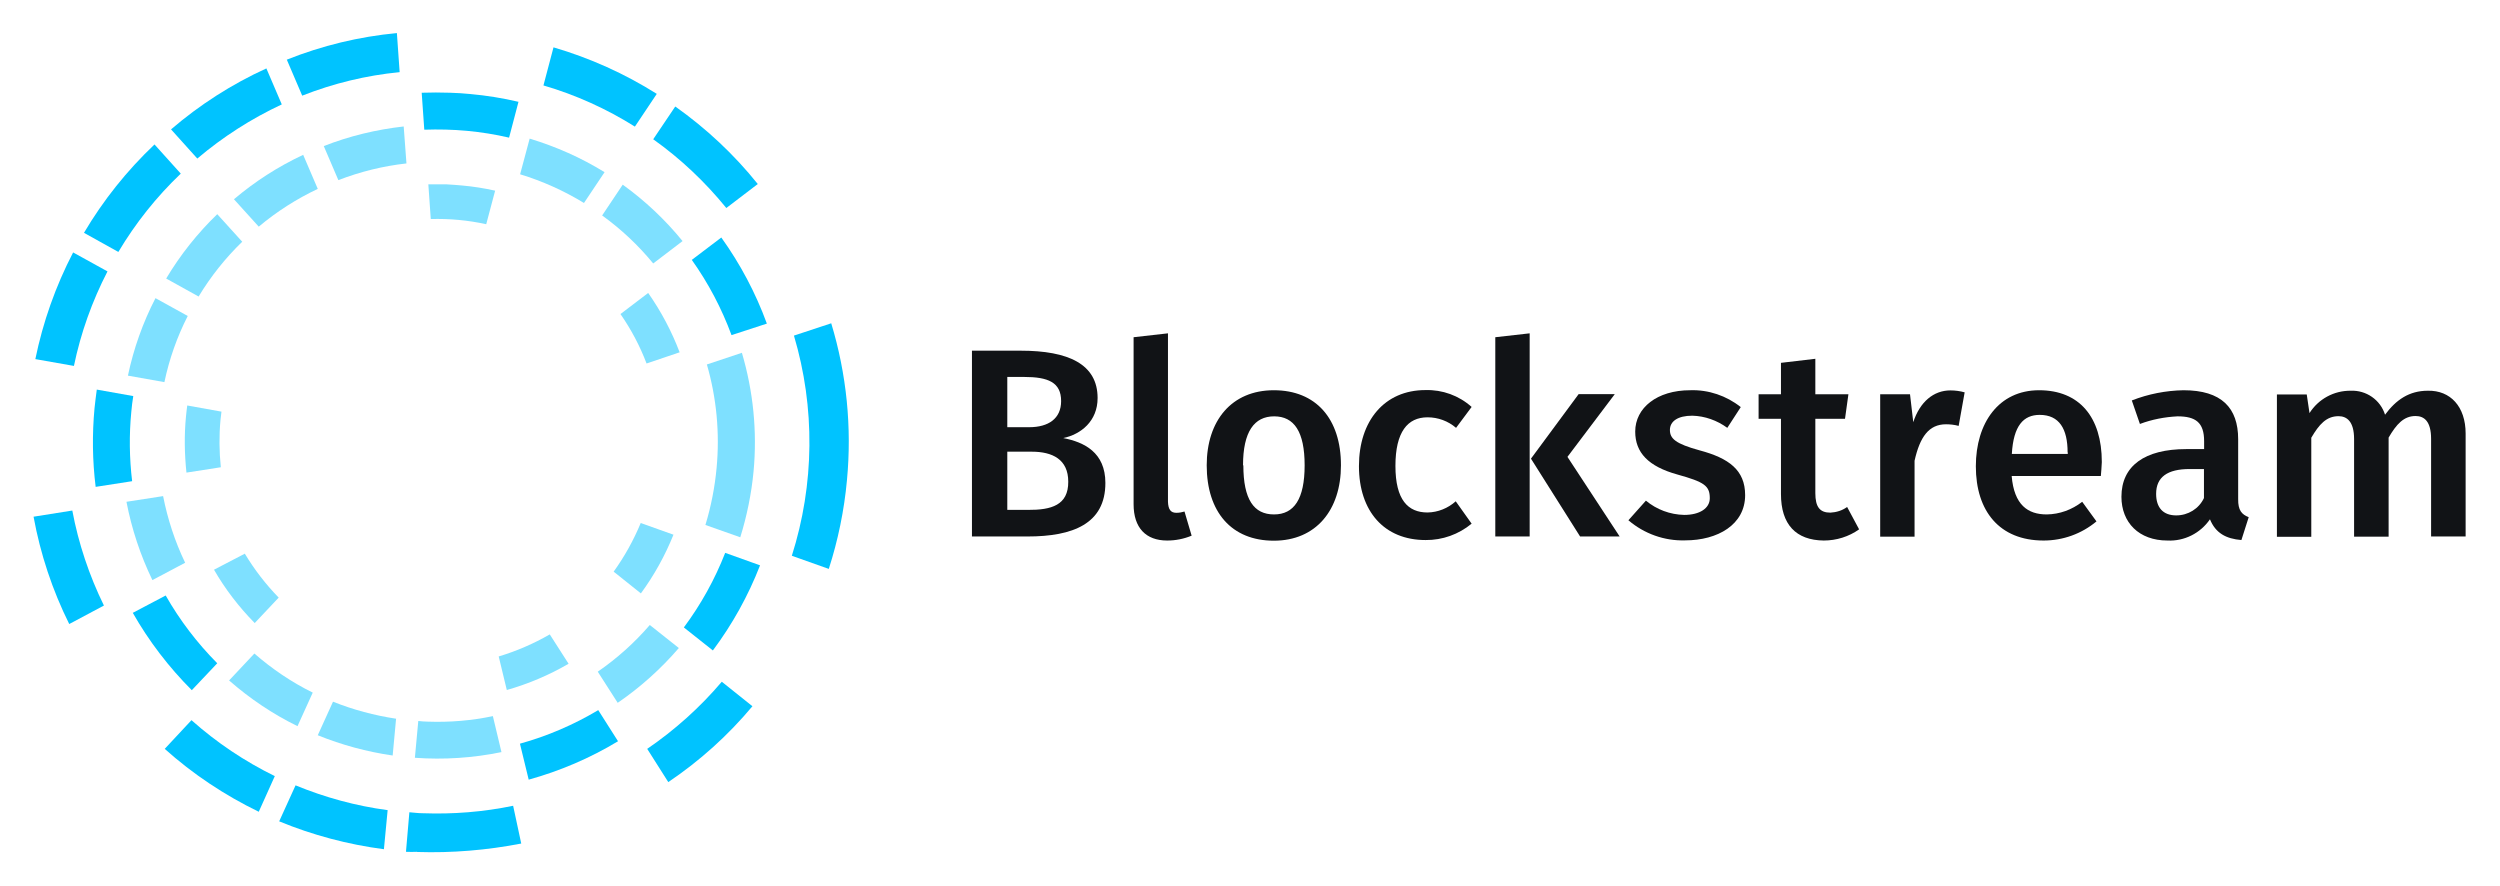
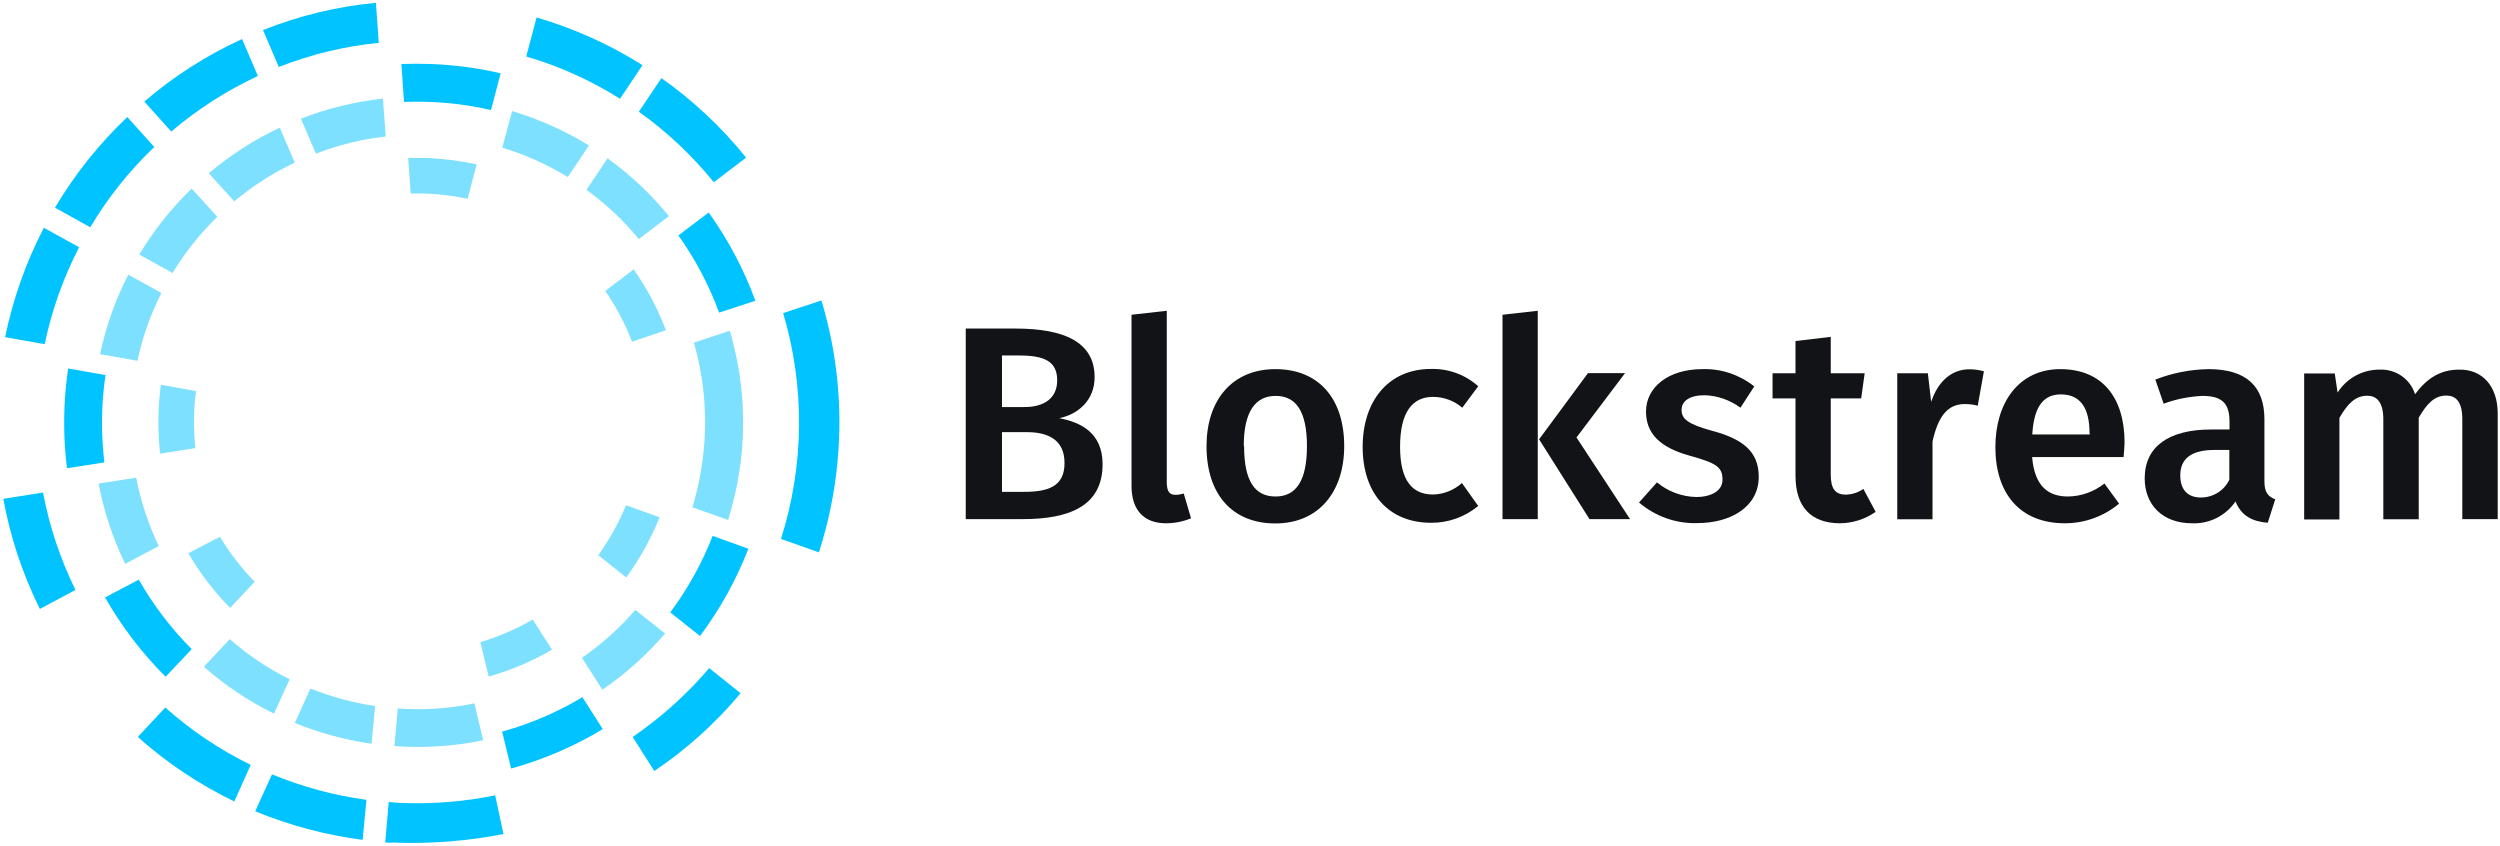
- <svg xmlns="http://www.w3.org/2000/svg" version="1.0" id="Layer_1" x="0px" y="0px" viewBox="233.0 232.0 1542.0 546.0" xml:space="preserve">
+ <svg xmlns="http://www.w3.org/2000/svg" height="508.573" width="1503.45" version="1.0" id="Layer_1" x="0px" y="0px" viewBox="251.724 250.714 1503.45 508.573" xml:space="preserve">
  <style type="text/css">
	.st0{fill:#111316;}
	.st1{fill:#00C3FF;}
	.st2{fill:#7EE0FF;}
</style>
  <path class="st0" d="M914.8,529.9c0,25.2-20.1,33-48,33h-34.3V448.3h30c29.5,0,47.5,8.3,47.5,29.2c0,14.3-10.3,22.4-21.2,24.7  C901.7,504.7,914.8,511,914.8,529.9z M854.3,495.5h13.5c11.9,0,19.7-5.3,19.7-16.1c0-11.6-8-14.9-22.9-14.9h-10.3L854.3,495.5z   M891.9,529.1c0-13.8-9.8-18.5-22.5-18.5h-15.1v35.9H867C881.5,546.6,892,543.6,891.9,529.1L891.9,529.1z" />
  <path class="st0" d="M958.6,548.3c1.7,0,3.4-0.3,5-0.8l4.4,14.9c-4.8,2-9.9,3-15.1,3c-13.1,0-20.7-7.8-20.7-22.4V440l21.2-2.4v103.9  C953.6,546.3,955.1,548.3,958.6,548.3z" />
  <path class="st0" d="M1060.1,519c0,27.6-15.4,46.5-41.4,46.5s-41.4-17.6-41.4-46.5c0-27.6,15.4-46.3,41.4-46.3  S1060.1,490.3,1060.1,519z M999.9,519c0,21.1,6.5,30.3,18.9,30.3s18.9-9.5,18.9-30.3s-6.5-30.2-18.8-30.2s-19.2,9.5-19.2,30.2H999.9  z" />
  <path class="st0" d="M1140.7,483l-9.6,12.9c-4.9-4.2-11.1-6.5-17.6-6.5c-12.3,0-19.8,9-19.8,30s7.8,28.7,19.8,28.7  c6.4-0.1,12.6-2.6,17.4-6.9l9.8,13.8c-8,6.6-18,10.2-28.4,10.1c-25.4,0-41.1-17.6-41.1-45.6s15.8-46.9,41-46.9  C1122.7,472.3,1132.9,476,1140.7,483z" />
  <path class="st0" d="M1155.3,562.9V440l21.2-2.4v125.3H1155.3z M1232,562.9h-24.4l-30.3-48l29.4-39.8h22.3l-29.2,38.7L1232,562.9z" />
  <path class="st0" d="M1306.7,483.1l-8.3,12.8c-6.3-4.6-13.8-7.3-21.6-7.5c-9,0-13.8,3.5-13.8,8.8s3.4,8.5,18.4,12.6  c17.9,4.8,28,12.1,28,27.6c0,18.2-16.9,27.9-37,27.9c-12.8,0.4-25.3-4.1-35-12.4l10.8-12.1c6.6,5.5,14.9,8.6,23.6,8.8  c9.6,0,15.8-4.1,15.8-10.3c0-7.7-3.4-10-19.9-14.6c-18.1-5-26.1-13.6-26.1-26.5c0-14.6,13.4-25.5,33.9-25.5  C1286.8,472.3,1297.9,476.1,1306.7,483.1z" />
  <path class="st0" d="M1357.9,565.4c-17.2-0.2-26.4-9.9-26.4-28.7v-46.4h-13.8v-15.1h13.8v-19.4l21.2-2.5v21.9h20.4l-2.1,15.1h-18.3  v45.8c0,8.7,2.8,12.1,9.3,12.1c3.7-0.2,7.3-1.3,10.3-3.5l7.4,13.8C1373.4,563,1365.7,565.4,1357.9,565.4z" />
  <path class="st0" d="M1444.8,474l-3.7,20.7c-2.5-0.7-5.2-1-7.8-1c-10.6,0-16.1,7.8-19.4,22.5V563h-21.2v-87.8h18.4l2,17.2  c4.1-12.6,12.6-19.6,22.9-19.6C1439,472.8,1441.9,473.2,1444.8,474z" />
  <path class="st0" d="M1528.8,525.6h-55c1.5,17.9,10,23.7,21.6,23.7c8-0.1,15.6-2.9,21.9-7.8l8.8,12.1c-9.1,7.6-20.6,11.8-32.6,11.8  c-27.2,0-41.8-18.1-41.8-45.8c0-26.7,14.1-46.9,39-46.9s38.7,16.6,38.7,44.3C1529.3,519.8,1529,523.3,1528.8,525.6z M1508.3,511  c0-14.4-5.1-23.1-17.2-23.1c-10,0-16.2,6.6-17.2,24.1h34.5V511z" />
  <path class="st0" d="M1620,551l-4.5,14.1c-9.6-0.8-15.9-4.3-19.4-12.8c-5.9,8.6-15.8,13.6-26.2,13.1c-17.6,0-28.4-11.1-28.4-27  c0-19.1,14.4-29.4,40-29.4h11v-4.9c0-11.5-5.2-15.3-16.4-15.3c-7.9,0.4-15.8,1.9-23.2,4.7l-5-14.5c10.2-4,21-6.1,31.9-6.3  c23.4,0,33.7,10.8,33.7,30.2v36.9C1613.4,546.8,1615.7,549.3,1620,551z M1592.4,539.2v-17.9h-8.8c-13.8,0-20.7,5-20.7,15.3  c0,8.5,4.3,13.3,12.4,13.3C1582.6,549.9,1589.3,545.8,1592.4,539.2L1592.4,539.2z" />
  <path class="st0" d="M1753.8,499.4v63.5h-21.3v-60.2c0-10.9-4.3-14.1-9.6-14.1c-7.3,0-11.8,5.1-16.6,13.3v61.1H1685v-60.2  c0-10.9-4.5-14.1-9.6-14.1c-7.5,0-12,5.1-16.8,13.3v61.1h-21.2v-87.8h18.4l1.7,11.5c5.5-8.7,15.1-13.9,25.4-13.8  c9.6-0.4,18.3,5.6,21.2,14.8c6.7-9.1,14.8-14.8,26.4-14.8C1744.4,472.7,1753.8,482.8,1753.8,499.4z" />
  <path class="st1" d="M659.7,392.3c10.2,14.3,18.4,29.9,24.5,46.4l21.8-7.1c-6.9-18.9-16.4-36.8-28.1-53.1L659.7,392.3z" />
  <path class="st1" d="M510.6,289.2c-5.8-0.2-11.7-0.2-17.5,0l1.6,22.8c8.8-0.3,17.6-0.1,26.3,0.7c8.7,0.8,17.4,2.2,26,4.2l5.8-22.1  c-9.8-2.3-19.7-3.9-29.7-4.8C519,289.6,514.7,289.3,510.6,289.2z" />
  <path class="st1" d="M297.1,605.5c-9.1-18.6-15.7-38.3-19.5-58.6l-23.9,3.8c4.2,23,11.6,45.3,22,66.2L297.1,605.5z" />
  <path class="st1" d="M284.8,375.6l21.2,11.8c10.6-17.8,23.5-34,38.5-48.3l-16.2-18C311.3,337.2,296.7,355.5,284.8,375.6z" />
  <path class="st1" d="M254.8,453.5l23.8,4.2c4.2-20.3,11.2-39.9,20.7-58.3l-21.2-11.7C267.3,408.5,259.5,430.6,254.8,453.5z" />
  <path class="st1" d="M409.9,268.8l9.5,22.2c19.3-7.6,39.5-12.5,60.1-14.5l-1.7-24.1C454.5,254.6,431.7,260.1,409.9,268.8z" />
  <path class="st1" d="M338.5,311.8l16.2,18c15.8-13.4,33.3-24.6,52.1-33.4l-9.5-22.2C376,283.9,356.2,296.6,338.5,311.8z" />
  <path class="st1" d="M697.1,667.6l-18.9-15.1c-13.4,15.8-28.9,29.7-46,41.4l13,20.5C664.6,701.3,682.1,685.6,697.1,667.6z" />
  <path class="st1" d="M402.5,710.7c-18.6-9.1-35.9-20.7-51.4-34.5l-16.5,17.7c17.4,15.6,37,28.6,58,38.8L402.5,710.7z" />
  <path class="st1" d="M755.4,528.2c3.1-32.6-0.2-65.5-9.7-96.8l-23,7.6c13.2,44.4,12.7,91.7-1.3,135.8l22.8,8.1  C749.9,565.2,753.7,546.8,755.4,528.2z" />
  <path class="st1" d="M614.2,689.2L602,670c-15.1,9-31.3,16-48.3,20.7l5.4,22.2C578.5,707.5,597,699.6,614.2,689.2z" />
  <path class="st1" d="M314.5,528.8c-1.7-14.2-1.9-28.6-0.5-42.9c0.3-3.5,0.7-6.5,1.2-9.6l-22.5-4c-0.5,3.8-1,7.6-1.4,11.5  c-1.5,16.1-1.3,32.4,0.7,48.5L314.5,528.8z" />
  <path class="st1" d="M568.2,284.7c19.9,5.8,38.9,14.4,56.4,25.4l13.5-20.2c-19.8-12.5-41.2-22.1-63.7-28.7L568.2,284.7z" />
  <path class="st1" d="M469.8,755.8l2.3-24.1c-19.5-2.6-38.6-7.8-56.8-15.3l-10.1,22.2C425.8,747.1,447.6,752.9,469.8,755.8z" />
  <path class="st1" d="M351.3,657.7l15.7-16.6c-12.4-12.5-23.1-26.5-31.8-41.8l-20.3,10.7C324.8,627.4,337.1,643.5,351.3,657.7z" />
  <path class="st1" d="M649.5,297.7l-13.6,20.2c16.9,12,32,26.3,45.1,42.4l19.4-14.8C685.7,327.2,668.6,311.2,649.5,297.7z" />
  <path class="st1" d="M672.7,633.2c12-16.1,21.8-33.7,29.1-52.5l-21.5-7.7c-6.4,16.4-15,31.9-25.5,46L672.7,633.2z" />
  <path class="st2" d="M690.6,449.6l-21.6,7.2c6,20.7,8,42.4,6,63.8c-1.1,11.9-3.4,23.7-6.9,35.2l21.5,7.6c4.1-13.2,6.9-26.9,8.2-40.7  C700.1,498.1,697.6,473.3,690.6,449.6z" />
  <path class="st2" d="M475.2,698l2.1-22.7c-13.3-2-26.4-5.5-38.9-10.5l-9.4,20.7C443.8,691.5,459.3,695.7,475.2,698z" />
  <path class="st2" d="M631.8,456.2l20.4-6.9c-4.9-12.9-11.4-25.2-19.4-36.6l-17.1,13C622.3,435.2,627.7,445.4,631.8,456.2z" />
  <path class="st2" d="M508.4,345.7h-11.2l1.5,21.4c11.5-0.3,22.9,0.7,34.2,3.2l5.5-20.7c-6.8-1.5-13.6-2.6-20.5-3.2  C514.8,346.1,511.6,345.9,508.4,345.7z" />
  <path class="st2" d="M335.5,403.8l20,11.1c7.5-12.4,16.5-23.7,26.9-33.8L367,364.1C354.8,375.9,344.2,389.2,335.5,403.8z" />
  <path class="st2" d="M553.8,339.5c13.8,4.2,27.1,10.2,39.4,17.7l12.7-19c-14.4-8.9-30-15.8-46.2-20.7L553.8,339.5z" />
  <path class="st2" d="M635.9,394.5l18.1-13.8c-10.7-13.2-23.2-24.9-36.9-34.8l-12.7,19C616.2,373.4,626.7,383.3,635.9,394.5z" />
  <path class="st2" d="M611.5,584.6l16.8,13.4c8.2-11.2,14.9-23.3,20.1-36.2l-20.2-7.2C623.8,565.2,618.2,575.3,611.5,584.6z" />
  <path class="st2" d="M389.9,635.1l-15.6,16.6c12.8,11.2,26.9,20.7,42.2,28.2l9.4-20.7C412.9,652.8,400.8,644.6,389.9,635.1z" />
  <path class="st2" d="M369.2,520.2c-1-9.7-1.1-19.5-0.2-29.2c0.2-1.7,0.4-3.5,0.6-5.1l-21.1-3.8c-0.3,2.3-0.6,4.6-0.8,6.9  c-1.1,11.5-0.9,23,0.3,34.5L369.2,520.2z" />
  <path class="st2" d="M333.6,538l-22.6,3.5c3.2,16.7,8.6,33,16,48.3l20.2-10.7C340.9,566,336.4,552.2,333.6,538z" />
  <path class="st2" d="M601.7,646.3l12.3,19.2c14-9.6,26.7-21,37.7-33.8l-17.9-14.2C624.4,628.4,613.6,638.1,601.7,646.3z" />
  <path class="st2" d="M348.8,426.9l-19.9-11c-7.8,15.1-13.5,31.2-17,47.8l22.5,4C337.4,453.5,342.2,439.8,348.8,426.9z" />
  <path class="st2" d="M540.6,636.9l5,20.7c13.3-3.8,26.1-9.2,38.1-16.2l-11.6-18.1C562.2,629,551.6,633.6,540.6,636.9z" />
  <path class="st2" d="M384,573.5l-19,9.9c6.9,12,15.4,23,25.1,32.9l14.8-15.7C396.9,592.4,389.9,583.3,384,573.5z" />
  <path class="st2" d="M496.7,677.1c-1.9,0-3.8-0.2-5.7-0.4l-2.1,22.7c17.9,1.3,35.9,0.1,53.4-3.5l-5.3-22.2  C523.8,676.5,510.2,677.6,496.7,677.1z" />
  <path class="st2" d="M377.3,354.9l15.3,16.9c11.1-9.3,23.3-17.1,36.4-23.3l-9-21C404.6,334.7,390.3,343.9,377.3,354.9z" />
  <path class="st2" d="M432.7,322.1l9,21c13.5-5.2,27.6-8.7,42-10.3L482,310C465.1,311.9,448.5,315.9,432.7,322.1z" />
  <path class="st1" d="M490.3,757.5c21.5,0.7,43-1.1,64.2-5.2l-5-23.3c-18.3,3.8-37,5.3-55.8,4.6c-3,0-5.2-0.4-8.2-0.6l-2.1,24.4  c2.3,0.1,4.6,0.1,6.9,0L490.3,757.5z" />
</svg>
